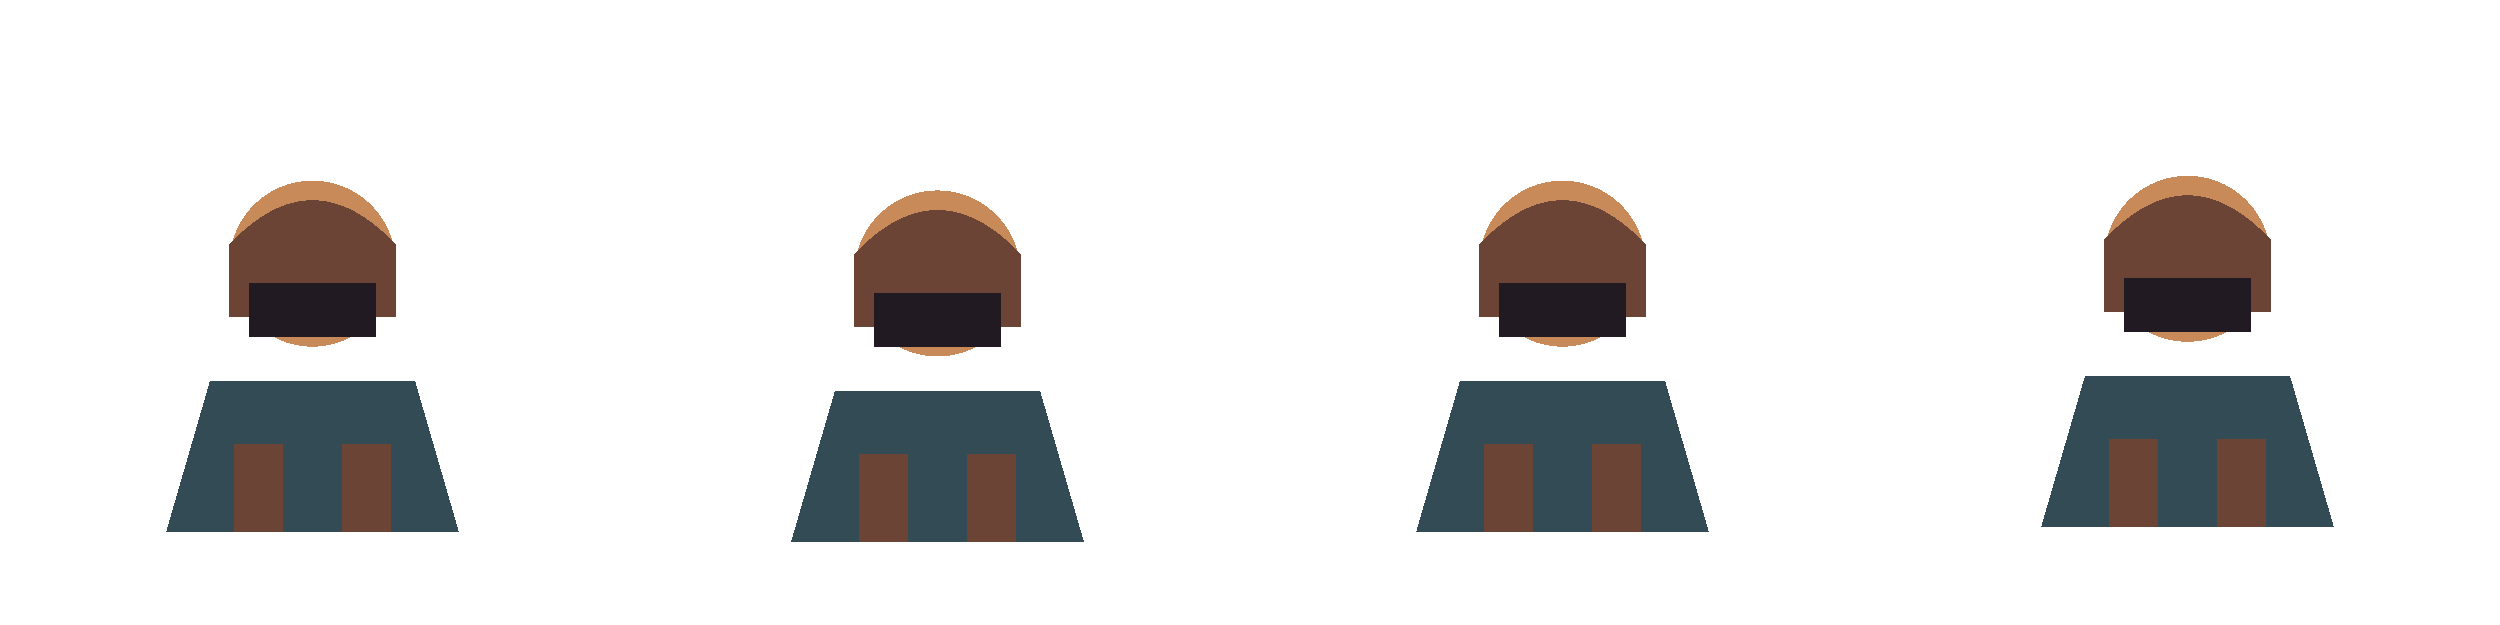
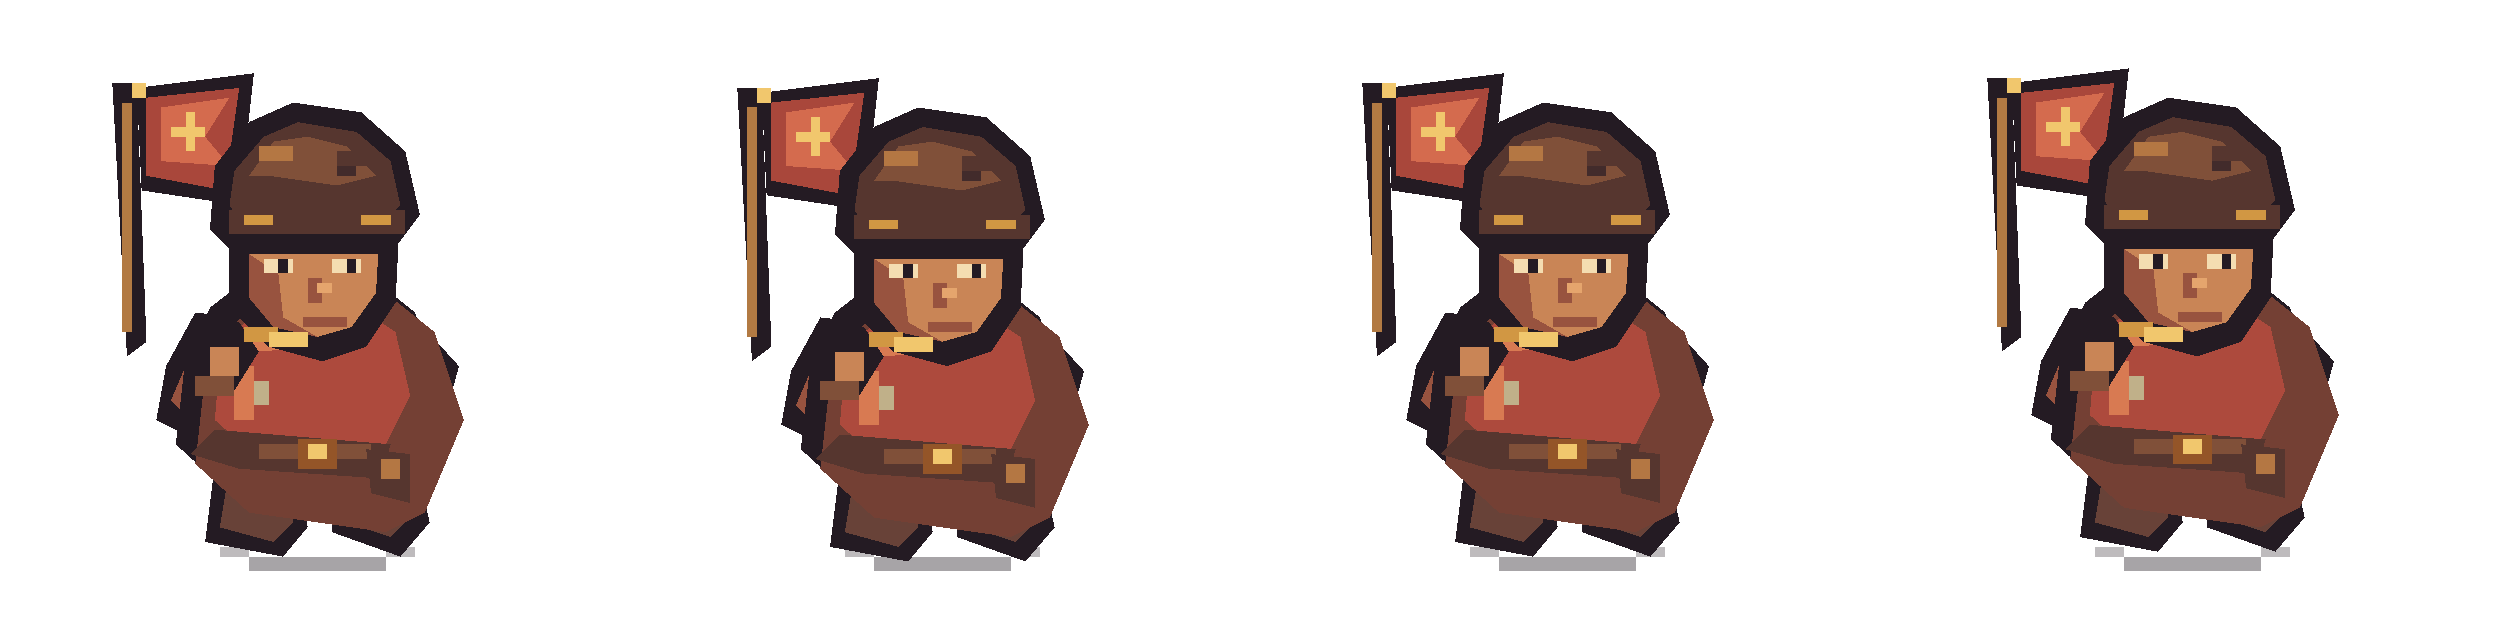
<svg xmlns="http://www.w3.org/2000/svg" width="512" height="128" viewBox="0 0 512 128" shape-rendering="crispEdges">
  <g transform="translate(0 0)">
-     <path d="M43 78h42l9 31H34z" fill="#334b55" />
-     <circle cx="64" cy="54" r="17" fill="#c98a5a" />
-     <path d="M47 50q17-18 34 0v15H47z" fill="#6b4435" />
-     <path d="M51 58h26v11H51z" fill="#211a22" />
-     <path d="M48 91h10v18H48zM70 91h10v18H70z" fill="#6b4435" />
-   </g>
-   <g transform="translate(128 2)">
-     <path d="M43 78h42l9 31H34z" fill="#334b55" />
-     <circle cx="64" cy="54" r="17" fill="#c98a5a" />
-     <path d="M47 50q17-18 34 0v15H47z" fill="#6b4435" />
-     <path d="M51 58h26v11H51z" fill="#211a22" />
-     <path d="M48 91h10v18H48zM70 91h10v18H70z" fill="#6b4435" />
+     <g transform="translate(0 0)">
+       <path d="M23 17L28 17L30 70L26 73Z" fill="#241b23" />
+       <rect x="25" y="21" width="2" height="47" fill="#b27a43" />
+       <path d="M28 18L52 15L49 42L29 39Z" fill="#241b23" />
+       <path d="M30 20L49 18L46 39L30 36Z" fill="#a9473b" />
+       <path d="M33 22L47 20L42 28L47 34L33 33Z" fill="#d46b4e" />
+       <rect x="35" y="26" width="7" height="2" fill="#f1c76d" />
+       <rect x="38" y="23" width="2" height="8" fill="#f1c76d" />
+       <rect x="27" y="17" width="3" height="3" fill="#f1c76d" />
+       <rect x="45" y="112" width="6" height="2" fill="#241b23" opacity="0.3" />
+       <rect x="51" y="114" width="28" height="3" fill="#241b23" opacity="0.4" />
+       <rect x="79" y="112" width="6" height="2" fill="#241b23" opacity="0.3" />
+       <path d="M45 87L61 88L63 108L58 114L42 111Z" fill="#241b23" />
+       <path d="M68 88L83 85L88 107L82 114L68 109Z" fill="#241b23" />
+       <path d="M48 90L58 91L60 107L56 111L45 108Z" fill="#684238" />
+       <path d="M71 91L80 89L84 106L80 110L71 107Z" fill="#684238" />
+       <rect x="48" y="97" width="6" height="3" fill="#b47743" />
+       <rect x="73" y="98" width="6" height="3" fill="#b47743" />
+       <path d="M40 64L49 65L53 76L47 86L40 90L32 86L34 75Z" fill="#241b23" />
+       <path d="M41 68L47 68L49 76L44 82L38 85L35 82L38 75Z" fill="#98533f" />
+       <path d="M75 64L84 64L94 75L91 86L83 90L76 82Z" fill="#241b23" />
+       <path d="M78 67L83 68L90 76L88 83L82 84L78 78Z" fill="#c98556" />
+       <rect x="85" y="76" width="6" height="4" fill="#e5a56d" />
+       <path d="M43 63L52 56L75 56L85 64L91 82L83 101L75 105L47 101L36 91L38 73Z" fill="#241b23" />
+       <path d="M47 67L56 60L79 60L89 68L95 86L87 105L79 109L51 105L40 95L42 77Z" fill="#744034" />
+       <path d="M49 67L56 62L72 62L81 68L84 81L77 95L53 94L44 86L45 74Z" fill="#ad4a3d" />
+       <path d="M51 68L57 63L69 63L76 68L69 71L52 72Z" fill="#d87a52" />
+       <rect x="48" y="75" width="4" height="11" fill="#d87a52" />
+       <rect x="52" y="78" width="3" height="5" fill="#c0b089" />
+       <path d="M44 88L80 91L78 98L49 96L39 93Z" fill="#56362f" />
+       <rect x="53" y="91" width="23" height="3" fill="#805039" />
+       <rect x="61" y="90" width="8" height="6" fill="#945528" />
+       <rect x="63" y="91" width="4" height="3" fill="#f1c76d" />
+       <path d="M75 92L84 93L84 103L76 101Z" fill="#56362f" />
+       <rect x="78" y="94" width="4" height="4" fill="#b47743" />
+       <path d="M47 39L54 33L74 34L82 42L81 62L75 71L66 74L55 71L47 63Z" fill="#241b23" />
+       <path d="M51 41L56 37L72 37L78 43L77 60L72 67L65 69L57 67L51 61Z" fill="#c98556" />
+       <path d="M51 52L57 56L58 65L65 69L56 67L51 61Z" fill="#98533f" />
+       <rect x="55" y="47" width="7" height="4" fill="#f4ddb1" />
+       <rect x="69" y="47" width="7" height="4" fill="#f4ddb1" />
+       <rect x="58" y="48" width="3" height="4" fill="#241b23" />
+       <rect x="71" y="48" width="3" height="4" fill="#241b23" />
+       <rect x="57" y="45" width="8" height="2" fill="#56362f" />
+       <rect x="68" y="45" width="8" height="2" fill="#56362f" />
+       <rect x="63" y="57" width="3" height="5" fill="#98533f" />
+       <rect x="65" y="58" width="3" height="2" fill="#e5a56d" />
+       <rect x="62" y="65" width="9" height="2" fill="#98533f" />
+       <path d="M41 66L49 66L53 72L48 80L42 79Z" fill="#241b23" />
+       <rect x="43" y="71" width="6" height="6" fill="#c98556" />
+       <rect x="40" y="77" width="8" height="4" fill="#805039" />
+       <rect x="50" y="67" width="7" height="3" fill="#d19743" />
+       <rect x="55" y="68" width="8" height="3" fill="#f1c76d" />
+       <path d="M43 47L44 34L51 25L60 21L74 23L83 31L86 44L80 52L48 52Z" fill="#241b23" />
+       <path d="M47 42L48 35L54 28L61 25L73 27L80 33L82 42L77 47L50 47Z" fill="#56362f" />
+       <path d="M51 36L56 29L63 28L71 30L77 36L69 38L55 36Z" fill="#805039" />
+       <rect x="53" y="30" width="7" height="3" fill="#b47743" />
+       <rect x="69" y="31" width="7" height="3" fill="#56362f" />
+       <rect x="47" y="43" width="36" height="5" fill="#56362f" />
+       <rect x="50" y="44" width="6" height="2" fill="#d19743" />
+       <rect x="74" y="44" width="6" height="2" fill="#d19743" />
+       <path d="MM55 31L55 38L58 40" fill="none" stroke="#e1ad6a" stroke-width="2" stroke-linecap="square" shape-rendering="crispEdges" />
+       <rect x="69" y="34" width="4" height="2" fill="#422b2b" />
+       <rect x="54" y="53" width="6" height="3" fill="#f4ddb1" />
+       <rect x="57" y="53" width="2" height="3" fill="#241b23" />
+       <rect x="68" y="53" width="6" height="3" fill="#f4ddb1" />
+       <rect x="71" y="53" width="2" height="3" fill="#241b23" />
+     </g>
+   </g>
+   <g transform="translate(128 0)">
+     <g transform="translate(0 1)">
+       <path d="M23 17L28 17L30 70L26 73Z" fill="#241b23" />
+       <rect x="25" y="21" width="2" height="47" fill="#b27a43" />
+       <path d="M28 18L52 15L49 42L29 39Z" fill="#241b23" />
+       <path d="M30 20L49 18L46 39L30 36Z" fill="#a9473b" />
+       <path d="M33 22L47 20L42 28L47 34L33 33Z" fill="#d46b4e" />
+       <rect x="35" y="26" width="7" height="2" fill="#f1c76d" />
+       <rect x="38" y="23" width="2" height="8" fill="#f1c76d" />
+       <rect x="27" y="17" width="3" height="3" fill="#f1c76d" />
+       <rect x="45" y="111" width="6" height="2" fill="#241b23" opacity="0.3" />
+       <rect x="51" y="113" width="28" height="3" fill="#241b23" opacity="0.4" />
+       <rect x="79" y="111" width="6" height="2" fill="#241b23" opacity="0.3" />
+       <path d="M45 87L61 88L63 108L58 114L42 111Z" fill="#241b23" />
+       <path d="M68 88L83 85L88 107L82 114L68 109Z" fill="#241b23" />
+       <path d="M48 90L58 91L60 107L56 111L45 108Z" fill="#684238" />
+       <path d="M71 91L80 89L84 106L80 110L71 107Z" fill="#684238" />
+       <rect x="49" y="97" width="6" height="3" fill="#b47743" />
+       <rect x="72" y="98" width="6" height="3" fill="#b47743" />
+       <path d="M40 64L49 65L53 76L47 86L40 90L32 86L34 75Z" fill="#241b23" />
+       <path d="M41 68L47 68L49 76L44 82L38 85L35 82L38 75Z" fill="#98533f" />
+       <path d="M75 64L84 64L94 75L91 86L83 90L76 82Z" fill="#241b23" />
+       <path d="M78 67L83 68L90 76L88 83L82 84L78 78Z" fill="#c98556" />
+       <rect x="85" y="76" width="6" height="4" fill="#e5a56d" />
+       <path d="M43 63L52 56L75 56L85 64L91 82L83 101L75 105L47 101L36 91L38 73Z" fill="#241b23" />
+       <path d="M47 67L56 60L79 60L89 68L95 86L87 105L79 109L51 105L40 95L42 77Z" fill="#744034" />
+       <path d="M49 67L56 62L72 62L81 68L84 81L77 95L53 94L44 86L45 74Z" fill="#ad4a3d" />
+       <path d="M51 68L57 63L69 63L76 68L69 71L52 72Z" fill="#d87a52" />
+       <rect x="48" y="75" width="4" height="11" fill="#d87a52" />
+       <rect x="52" y="78" width="3" height="5" fill="#c0b089" />
+       <path d="M44 88L80 91L78 98L49 96L39 93Z" fill="#56362f" />
+       <rect x="53" y="91" width="23" height="3" fill="#805039" />
+       <rect x="61" y="90" width="8" height="6" fill="#945528" />
+       <rect x="63" y="91" width="4" height="3" fill="#f1c76d" />
+       <path d="M75 92L84 93L84 103L76 101Z" fill="#56362f" />
+       <rect x="78" y="94" width="4" height="4" fill="#b47743" />
+       <path d="M47 39L54 33L74 34L82 42L81 62L75 71L66 74L55 71L47 63Z" fill="#241b23" />
+       <path d="M51 41L56 37L72 37L78 43L77 60L72 67L65 69L57 67L51 61Z" fill="#c98556" />
+       <path d="M51 52L57 56L58 65L65 69L56 67L51 61Z" fill="#98533f" />
+       <rect x="55" y="47" width="7" height="4" fill="#f4ddb1" />
+       <rect x="69" y="47" width="7" height="4" fill="#f4ddb1" />
+       <rect x="58" y="48" width="3" height="4" fill="#241b23" />
+       <rect x="71" y="48" width="3" height="4" fill="#241b23" />
+       <rect x="57" y="45" width="8" height="2" fill="#56362f" />
+       <rect x="68" y="45" width="8" height="2" fill="#56362f" />
+       <rect x="63" y="57" width="3" height="5" fill="#98533f" />
+       <rect x="65" y="58" width="3" height="2" fill="#e5a56d" />
+       <rect x="62" y="65" width="9" height="2" fill="#98533f" />
+       <path d="M41 66L49 66L53 72L48 80L42 79Z" fill="#241b23" />
+       <rect x="43" y="71" width="6" height="6" fill="#c98556" />
+       <rect x="40" y="77" width="8" height="4" fill="#805039" />
+       <rect x="50" y="67" width="7" height="3" fill="#d19743" />
+       <rect x="55" y="68" width="8" height="3" fill="#f1c76d" />
+       <path d="M43 47L44 34L51 25L60 21L74 23L83 31L86 44L80 52L48 52Z" fill="#241b23" />
+       <path d="M47 42L48 35L54 28L61 25L73 27L80 33L82 42L77 47L50 47Z" fill="#56362f" />
+       <path d="M51 36L56 29L63 28L71 30L77 36L69 38L55 36Z" fill="#805039" />
+       <rect x="53" y="30" width="7" height="3" fill="#b47743" />
+       <rect x="69" y="31" width="7" height="3" fill="#56362f" />
+       <rect x="47" y="43" width="36" height="5" fill="#56362f" />
+       <rect x="50" y="44" width="6" height="2" fill="#d19743" />
+       <rect x="74" y="44" width="6" height="2" fill="#d19743" />
+       <path d="MM55 31L55 38L58 40" fill="none" stroke="#e1ad6a" stroke-width="2" stroke-linecap="square" shape-rendering="crispEdges" />
+       <rect x="69" y="34" width="4" height="2" fill="#422b2b" />
+       <rect x="54" y="53" width="6" height="3" fill="#f4ddb1" />
+       <rect x="57" y="53" width="2" height="3" fill="#241b23" />
+       <rect x="68" y="53" width="6" height="3" fill="#f4ddb1" />
+       <rect x="71" y="53" width="2" height="3" fill="#241b23" />
+     </g>
  </g>
  <g transform="translate(256 0)">
-     <path d="M43 78h42l9 31H34z" fill="#334b55" />
-     <circle cx="64" cy="54" r="17" fill="#c98a5a" />
-     <path d="M47 50q17-18 34 0v15H47z" fill="#6b4435" />
-     <path d="M51 58h26v11H51z" fill="#211a22" />
-     <path d="M48 91h10v18H48zM70 91h10v18H70z" fill="#6b4435" />
-   </g>
-   <g transform="translate(384 -1)">
-     <path d="M43 78h42l9 31H34z" fill="#334b55" />
-     <circle cx="64" cy="54" r="17" fill="#c98a5a" />
-     <path d="M47 50q17-18 34 0v15H47z" fill="#6b4435" />
-     <path d="M51 58h26v11H51z" fill="#211a22" />
-     <path d="M48 91h10v18H48zM70 91h10v18H70z" fill="#6b4435" />
+     <g transform="translate(0 0)">
+       <path d="M23 17L28 17L30 70L26 73Z" fill="#241b23" />
+       <rect x="25" y="21" width="2" height="47" fill="#b27a43" />
+       <path d="M28 18L52 15L49 42L29 39Z" fill="#241b23" />
+       <path d="M30 20L49 18L46 39L30 36Z" fill="#a9473b" />
+       <path d="M33 22L47 20L42 28L47 34L33 33Z" fill="#d46b4e" />
+       <rect x="35" y="26" width="7" height="2" fill="#f1c76d" />
+       <rect x="38" y="23" width="2" height="8" fill="#f1c76d" />
+       <rect x="27" y="17" width="3" height="3" fill="#f1c76d" />
+       <rect x="45" y="112" width="6" height="2" fill="#241b23" opacity="0.3" />
+       <rect x="51" y="114" width="28" height="3" fill="#241b23" opacity="0.4" />
+       <rect x="79" y="112" width="6" height="2" fill="#241b23" opacity="0.3" />
+       <path d="M45 87L61 88L63 108L58 114L42 111Z" fill="#241b23" />
+       <path d="M68 88L83 85L88 107L82 114L68 109Z" fill="#241b23" />
+       <path d="M48 90L58 91L60 107L56 111L45 108Z" fill="#684238" />
+       <path d="M71 91L80 89L84 106L80 110L71 107Z" fill="#684238" />
+       <rect x="48" y="97" width="6" height="3" fill="#b47743" />
+       <rect x="73" y="98" width="6" height="3" fill="#b47743" />
+       <path d="M40 64L49 65L53 76L47 86L40 90L32 86L34 75Z" fill="#241b23" />
+       <path d="M41 68L47 68L49 76L44 82L38 85L35 82L38 75Z" fill="#98533f" />
+       <path d="M75 64L84 64L94 75L91 86L83 90L76 82Z" fill="#241b23" />
+       <path d="M78 67L83 68L90 76L88 83L82 84L78 78Z" fill="#c98556" />
+       <rect x="85" y="76" width="6" height="4" fill="#e5a56d" />
+       <path d="M43 63L52 56L75 56L85 64L91 82L83 101L75 105L47 101L36 91L38 73Z" fill="#241b23" />
+       <path d="M47 67L56 60L79 60L89 68L95 86L87 105L79 109L51 105L40 95L42 77Z" fill="#744034" />
+       <path d="M49 67L56 62L72 62L81 68L84 81L77 95L53 94L44 86L45 74Z" fill="#ad4a3d" />
+       <path d="M51 68L57 63L69 63L76 68L69 71L52 72Z" fill="#d87a52" />
+       <rect x="48" y="75" width="4" height="11" fill="#d87a52" />
+       <rect x="52" y="78" width="3" height="5" fill="#c0b089" />
+       <path d="M44 88L80 91L78 98L49 96L39 93Z" fill="#56362f" />
+       <rect x="53" y="91" width="23" height="3" fill="#805039" />
+       <rect x="61" y="90" width="8" height="6" fill="#945528" />
+       <rect x="63" y="91" width="4" height="3" fill="#f1c76d" />
+       <path d="M75 92L84 93L84 103L76 101Z" fill="#56362f" />
+       <rect x="78" y="94" width="4" height="4" fill="#b47743" />
+       <path d="M47 39L54 33L74 34L82 42L81 62L75 71L66 74L55 71L47 63Z" fill="#241b23" />
+       <path d="M51 41L56 37L72 37L78 43L77 60L72 67L65 69L57 67L51 61Z" fill="#c98556" />
+       <path d="M51 52L57 56L58 65L65 69L56 67L51 61Z" fill="#98533f" />
+       <rect x="55" y="47" width="7" height="4" fill="#f4ddb1" />
+       <rect x="69" y="47" width="7" height="4" fill="#f4ddb1" />
+       <rect x="58" y="48" width="3" height="4" fill="#241b23" />
+       <rect x="71" y="48" width="3" height="4" fill="#241b23" />
+       <rect x="57" y="45" width="8" height="2" fill="#56362f" />
+       <rect x="68" y="45" width="8" height="2" fill="#56362f" />
+       <rect x="63" y="57" width="3" height="5" fill="#98533f" />
+       <rect x="65" y="58" width="3" height="2" fill="#e5a56d" />
+       <rect x="62" y="65" width="9" height="2" fill="#98533f" />
+       <path d="M41 66L49 66L53 72L48 80L42 79Z" fill="#241b23" />
+       <rect x="43" y="71" width="6" height="6" fill="#c98556" />
+       <rect x="40" y="77" width="8" height="4" fill="#805039" />
+       <rect x="50" y="67" width="7" height="3" fill="#d19743" />
+       <rect x="55" y="68" width="8" height="3" fill="#f1c76d" />
+       <path d="M43 47L44 34L51 25L60 21L74 23L83 31L86 44L80 52L48 52Z" fill="#241b23" />
+       <path d="M47 42L48 35L54 28L61 25L73 27L80 33L82 42L77 47L50 47Z" fill="#56362f" />
+       <path d="M51 36L56 29L63 28L71 30L77 36L69 38L55 36Z" fill="#805039" />
+       <rect x="53" y="30" width="7" height="3" fill="#b47743" />
+       <rect x="69" y="31" width="7" height="3" fill="#56362f" />
+       <rect x="47" y="43" width="36" height="5" fill="#56362f" />
+       <rect x="50" y="44" width="6" height="2" fill="#d19743" />
+       <rect x="74" y="44" width="6" height="2" fill="#d19743" />
+       <path d="MM55 31L55 38L58 40" fill="none" stroke="#e1ad6a" stroke-width="2" stroke-linecap="square" shape-rendering="crispEdges" />
+       <rect x="69" y="34" width="4" height="2" fill="#422b2b" />
+       <rect x="54" y="53" width="6" height="3" fill="#f4ddb1" />
+       <rect x="57" y="53" width="2" height="3" fill="#241b23" />
+       <rect x="68" y="53" width="6" height="3" fill="#f4ddb1" />
+       <rect x="71" y="53" width="2" height="3" fill="#241b23" />
+     </g>
+   </g>
+   <g transform="translate(384 0)">
+     <g transform="translate(0 -1)">
+       <path d="M23 17L28 17L30 70L26 73Z" fill="#241b23" />
+       <rect x="25" y="21" width="2" height="47" fill="#b27a43" />
+       <path d="M28 18L52 15L49 42L29 39Z" fill="#241b23" />
+       <path d="M30 20L49 18L46 39L30 36Z" fill="#a9473b" />
+       <path d="M33 22L47 20L42 28L47 34L33 33Z" fill="#d46b4e" />
+       <rect x="35" y="26" width="7" height="2" fill="#f1c76d" />
+       <rect x="38" y="23" width="2" height="8" fill="#f1c76d" />
+       <rect x="27" y="17" width="3" height="3" fill="#f1c76d" />
+       <rect x="45" y="113" width="6" height="2" fill="#241b23" opacity="0.3" />
+       <rect x="51" y="115" width="28" height="3" fill="#241b23" opacity="0.4" />
+       <rect x="79" y="113" width="6" height="2" fill="#241b23" opacity="0.3" />
+       <path d="M45 87L61 88L63 108L58 114L42 111Z" fill="#241b23" />
+       <path d="M68 88L83 85L88 107L82 114L68 109Z" fill="#241b23" />
+       <path d="M48 90L58 91L60 107L56 111L45 108Z" fill="#684238" />
+       <path d="M71 91L80 89L84 106L80 110L71 107Z" fill="#684238" />
+       <rect x="49" y="97" width="6" height="3" fill="#b47743" />
+       <rect x="72" y="98" width="6" height="3" fill="#b47743" />
+       <path d="M40 64L49 65L53 76L47 86L40 90L32 86L34 75Z" fill="#241b23" />
+       <path d="M41 68L47 68L49 76L44 82L38 85L35 82L38 75Z" fill="#98533f" />
+       <path d="M75 64L84 64L94 75L91 86L83 90L76 82Z" fill="#241b23" />
+       <path d="M78 67L83 68L90 76L88 83L82 84L78 78Z" fill="#c98556" />
+       <rect x="85" y="76" width="6" height="4" fill="#e5a56d" />
+       <path d="M43 63L52 56L75 56L85 64L91 82L83 101L75 105L47 101L36 91L38 73Z" fill="#241b23" />
+       <path d="M47 67L56 60L79 60L89 68L95 86L87 105L79 109L51 105L40 95L42 77Z" fill="#744034" />
+       <path d="M49 67L56 62L72 62L81 68L84 81L77 95L53 94L44 86L45 74Z" fill="#ad4a3d" />
+       <path d="M51 68L57 63L69 63L76 68L69 71L52 72Z" fill="#d87a52" />
+       <rect x="48" y="75" width="4" height="11" fill="#d87a52" />
+       <rect x="52" y="78" width="3" height="5" fill="#c0b089" />
+       <path d="M44 88L80 91L78 98L49 96L39 93Z" fill="#56362f" />
+       <rect x="53" y="91" width="23" height="3" fill="#805039" />
+       <rect x="61" y="90" width="8" height="6" fill="#945528" />
+       <rect x="63" y="91" width="4" height="3" fill="#f1c76d" />
+       <path d="M75 92L84 93L84 103L76 101Z" fill="#56362f" />
+       <rect x="78" y="94" width="4" height="4" fill="#b47743" />
+       <path d="M47 39L54 33L74 34L82 42L81 62L75 71L66 74L55 71L47 63Z" fill="#241b23" />
+       <path d="M51 41L56 37L72 37L78 43L77 60L72 67L65 69L57 67L51 61Z" fill="#c98556" />
+       <path d="M51 52L57 56L58 65L65 69L56 67L51 61Z" fill="#98533f" />
+       <rect x="55" y="47" width="7" height="4" fill="#f4ddb1" />
+       <rect x="69" y="47" width="7" height="4" fill="#f4ddb1" />
+       <rect x="58" y="48" width="3" height="4" fill="#241b23" />
+       <rect x="71" y="48" width="3" height="4" fill="#241b23" />
+       <rect x="57" y="45" width="8" height="2" fill="#56362f" />
+       <rect x="68" y="45" width="8" height="2" fill="#56362f" />
+       <rect x="63" y="57" width="3" height="5" fill="#98533f" />
+       <rect x="65" y="58" width="3" height="2" fill="#e5a56d" />
+       <rect x="62" y="65" width="9" height="2" fill="#98533f" />
+       <path d="M41 66L49 66L53 72L48 80L42 79Z" fill="#241b23" />
+       <rect x="43" y="71" width="6" height="6" fill="#c98556" />
+       <rect x="40" y="77" width="8" height="4" fill="#805039" />
+       <rect x="50" y="67" width="7" height="3" fill="#d19743" />
+       <rect x="55" y="68" width="8" height="3" fill="#f1c76d" />
+       <path d="M43 47L44 34L51 25L60 21L74 23L83 31L86 44L80 52L48 52Z" fill="#241b23" />
+       <path d="M47 42L48 35L54 28L61 25L73 27L80 33L82 42L77 47L50 47Z" fill="#56362f" />
+       <path d="M51 36L56 29L63 28L71 30L77 36L69 38L55 36Z" fill="#805039" />
+       <rect x="53" y="30" width="7" height="3" fill="#b47743" />
+       <rect x="69" y="31" width="7" height="3" fill="#56362f" />
+       <rect x="47" y="43" width="36" height="5" fill="#56362f" />
+       <rect x="50" y="44" width="6" height="2" fill="#d19743" />
+       <rect x="74" y="44" width="6" height="2" fill="#d19743" />
+       <path d="MM55 31L55 38L58 40" fill="none" stroke="#e1ad6a" stroke-width="2" stroke-linecap="square" shape-rendering="crispEdges" />
+       <rect x="69" y="34" width="4" height="2" fill="#422b2b" />
+       <rect x="54" y="53" width="6" height="3" fill="#f4ddb1" />
+       <rect x="57" y="53" width="2" height="3" fill="#241b23" />
+       <rect x="68" y="53" width="6" height="3" fill="#f4ddb1" />
+       <rect x="71" y="53" width="2" height="3" fill="#241b23" />
+     </g>
  </g>
</svg>
